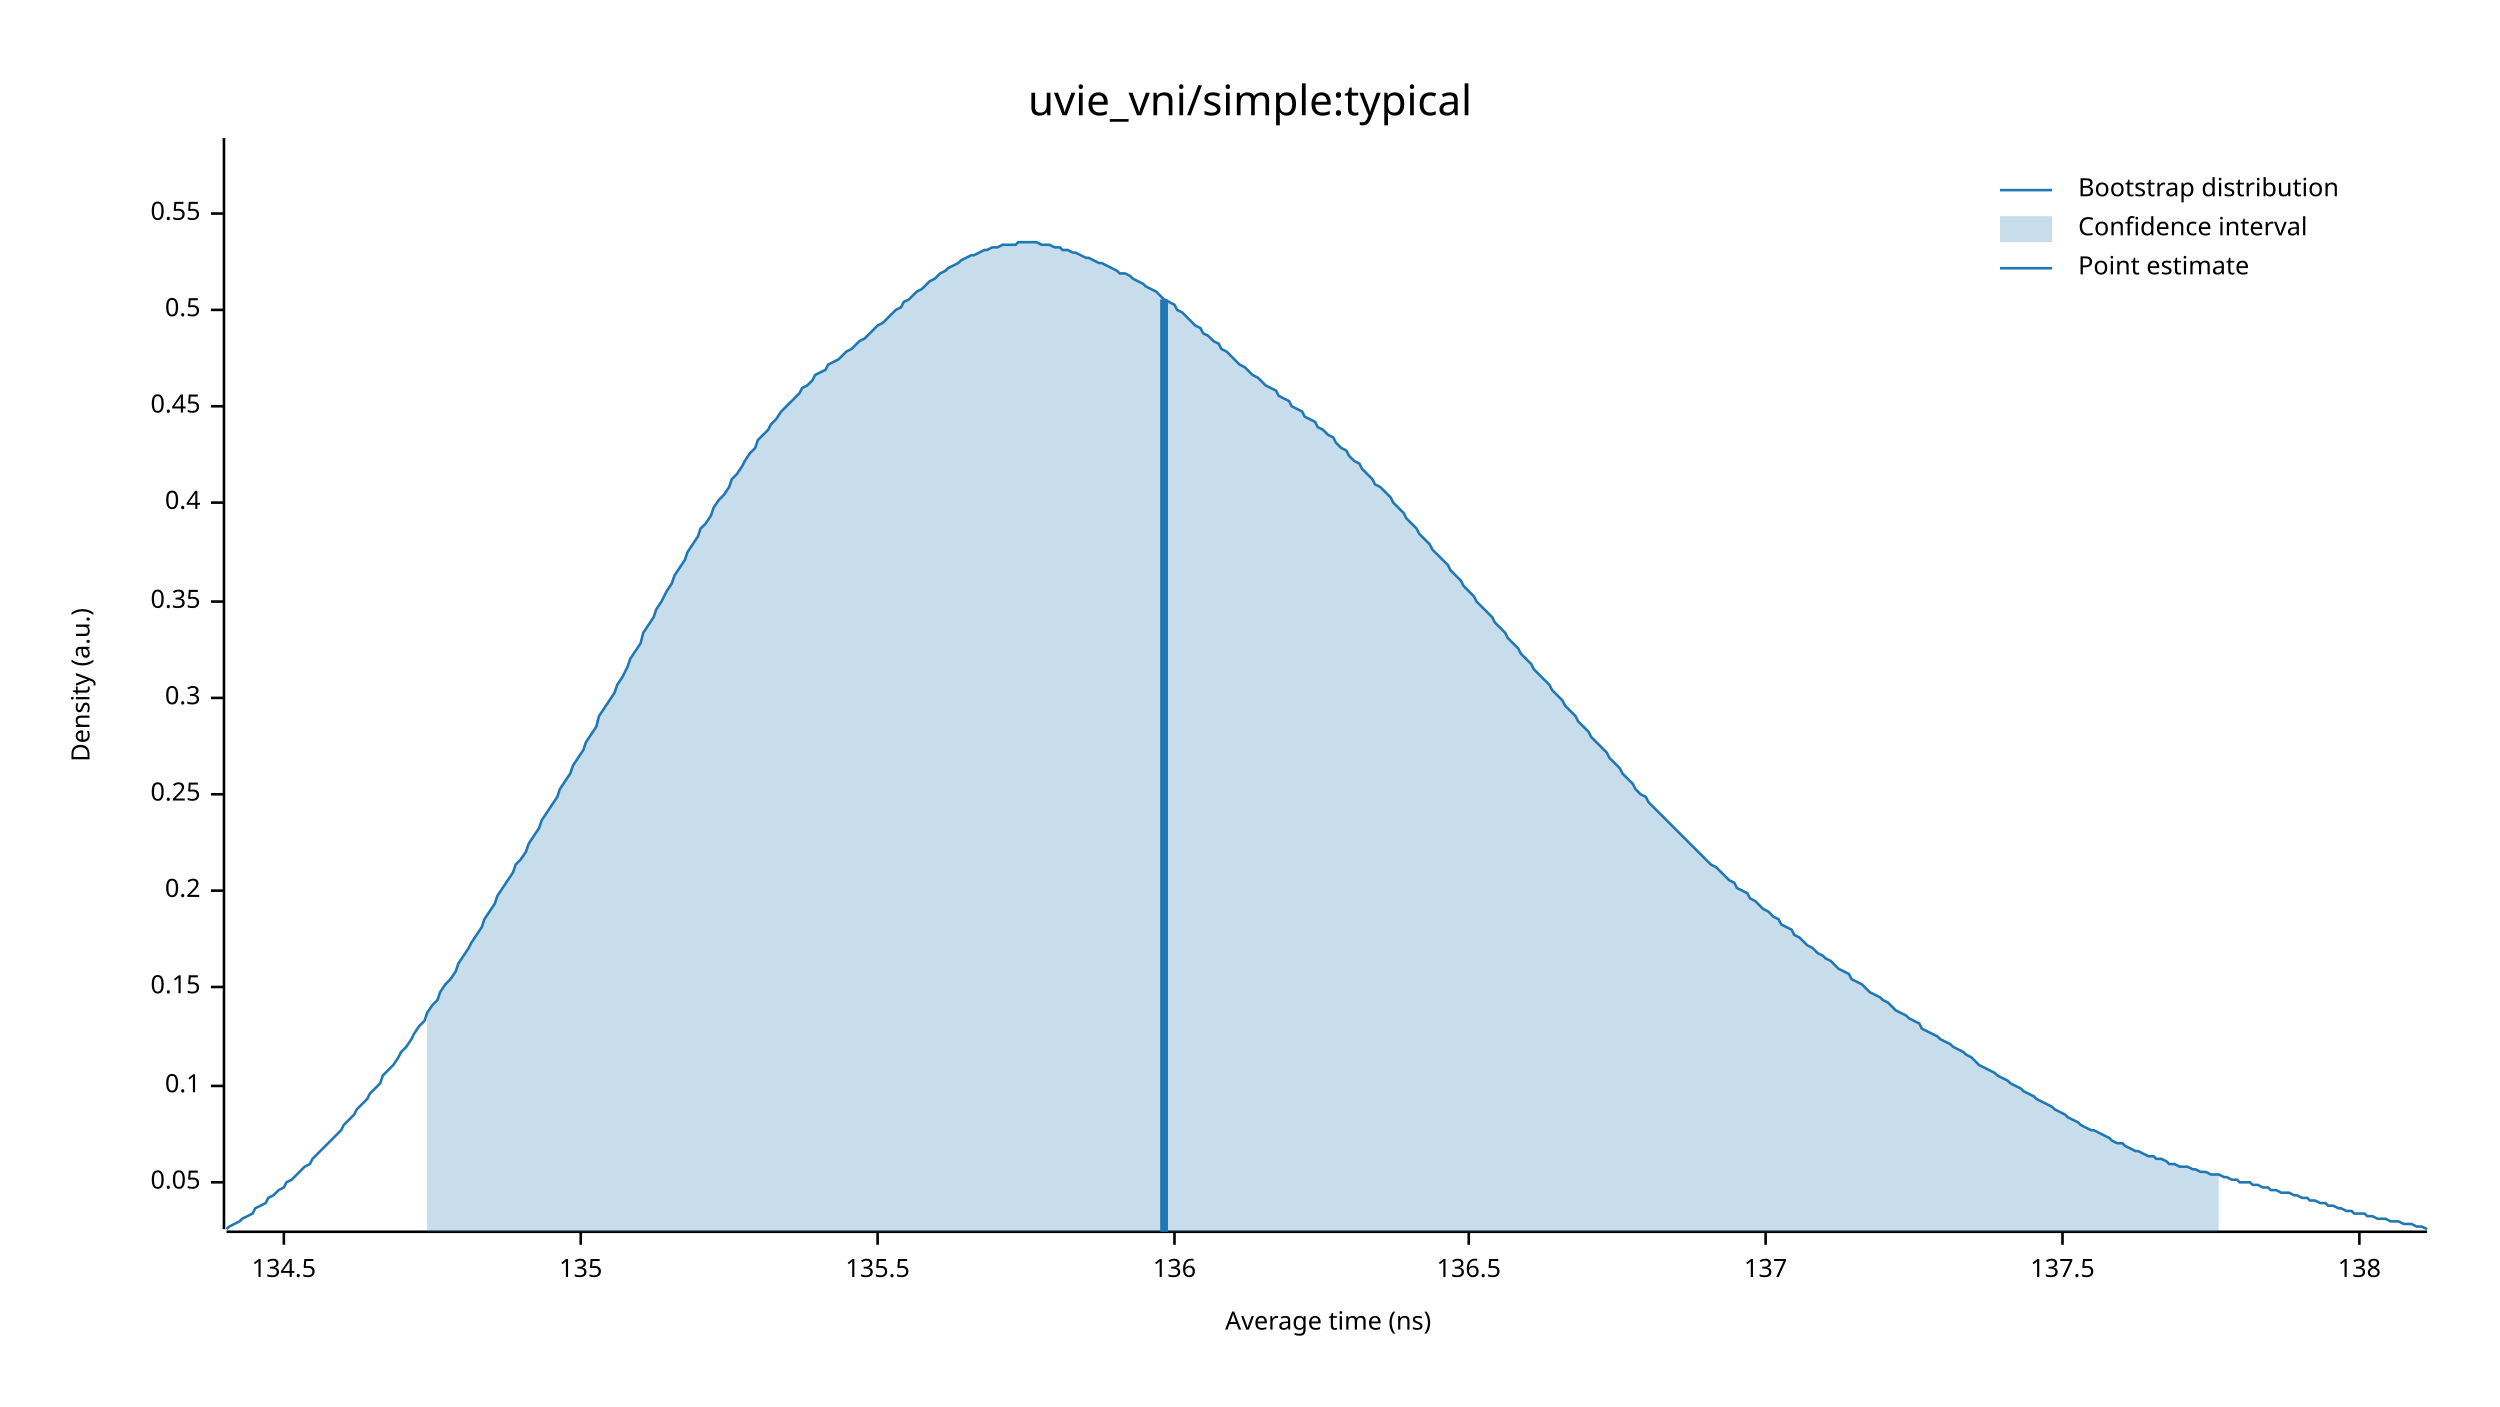
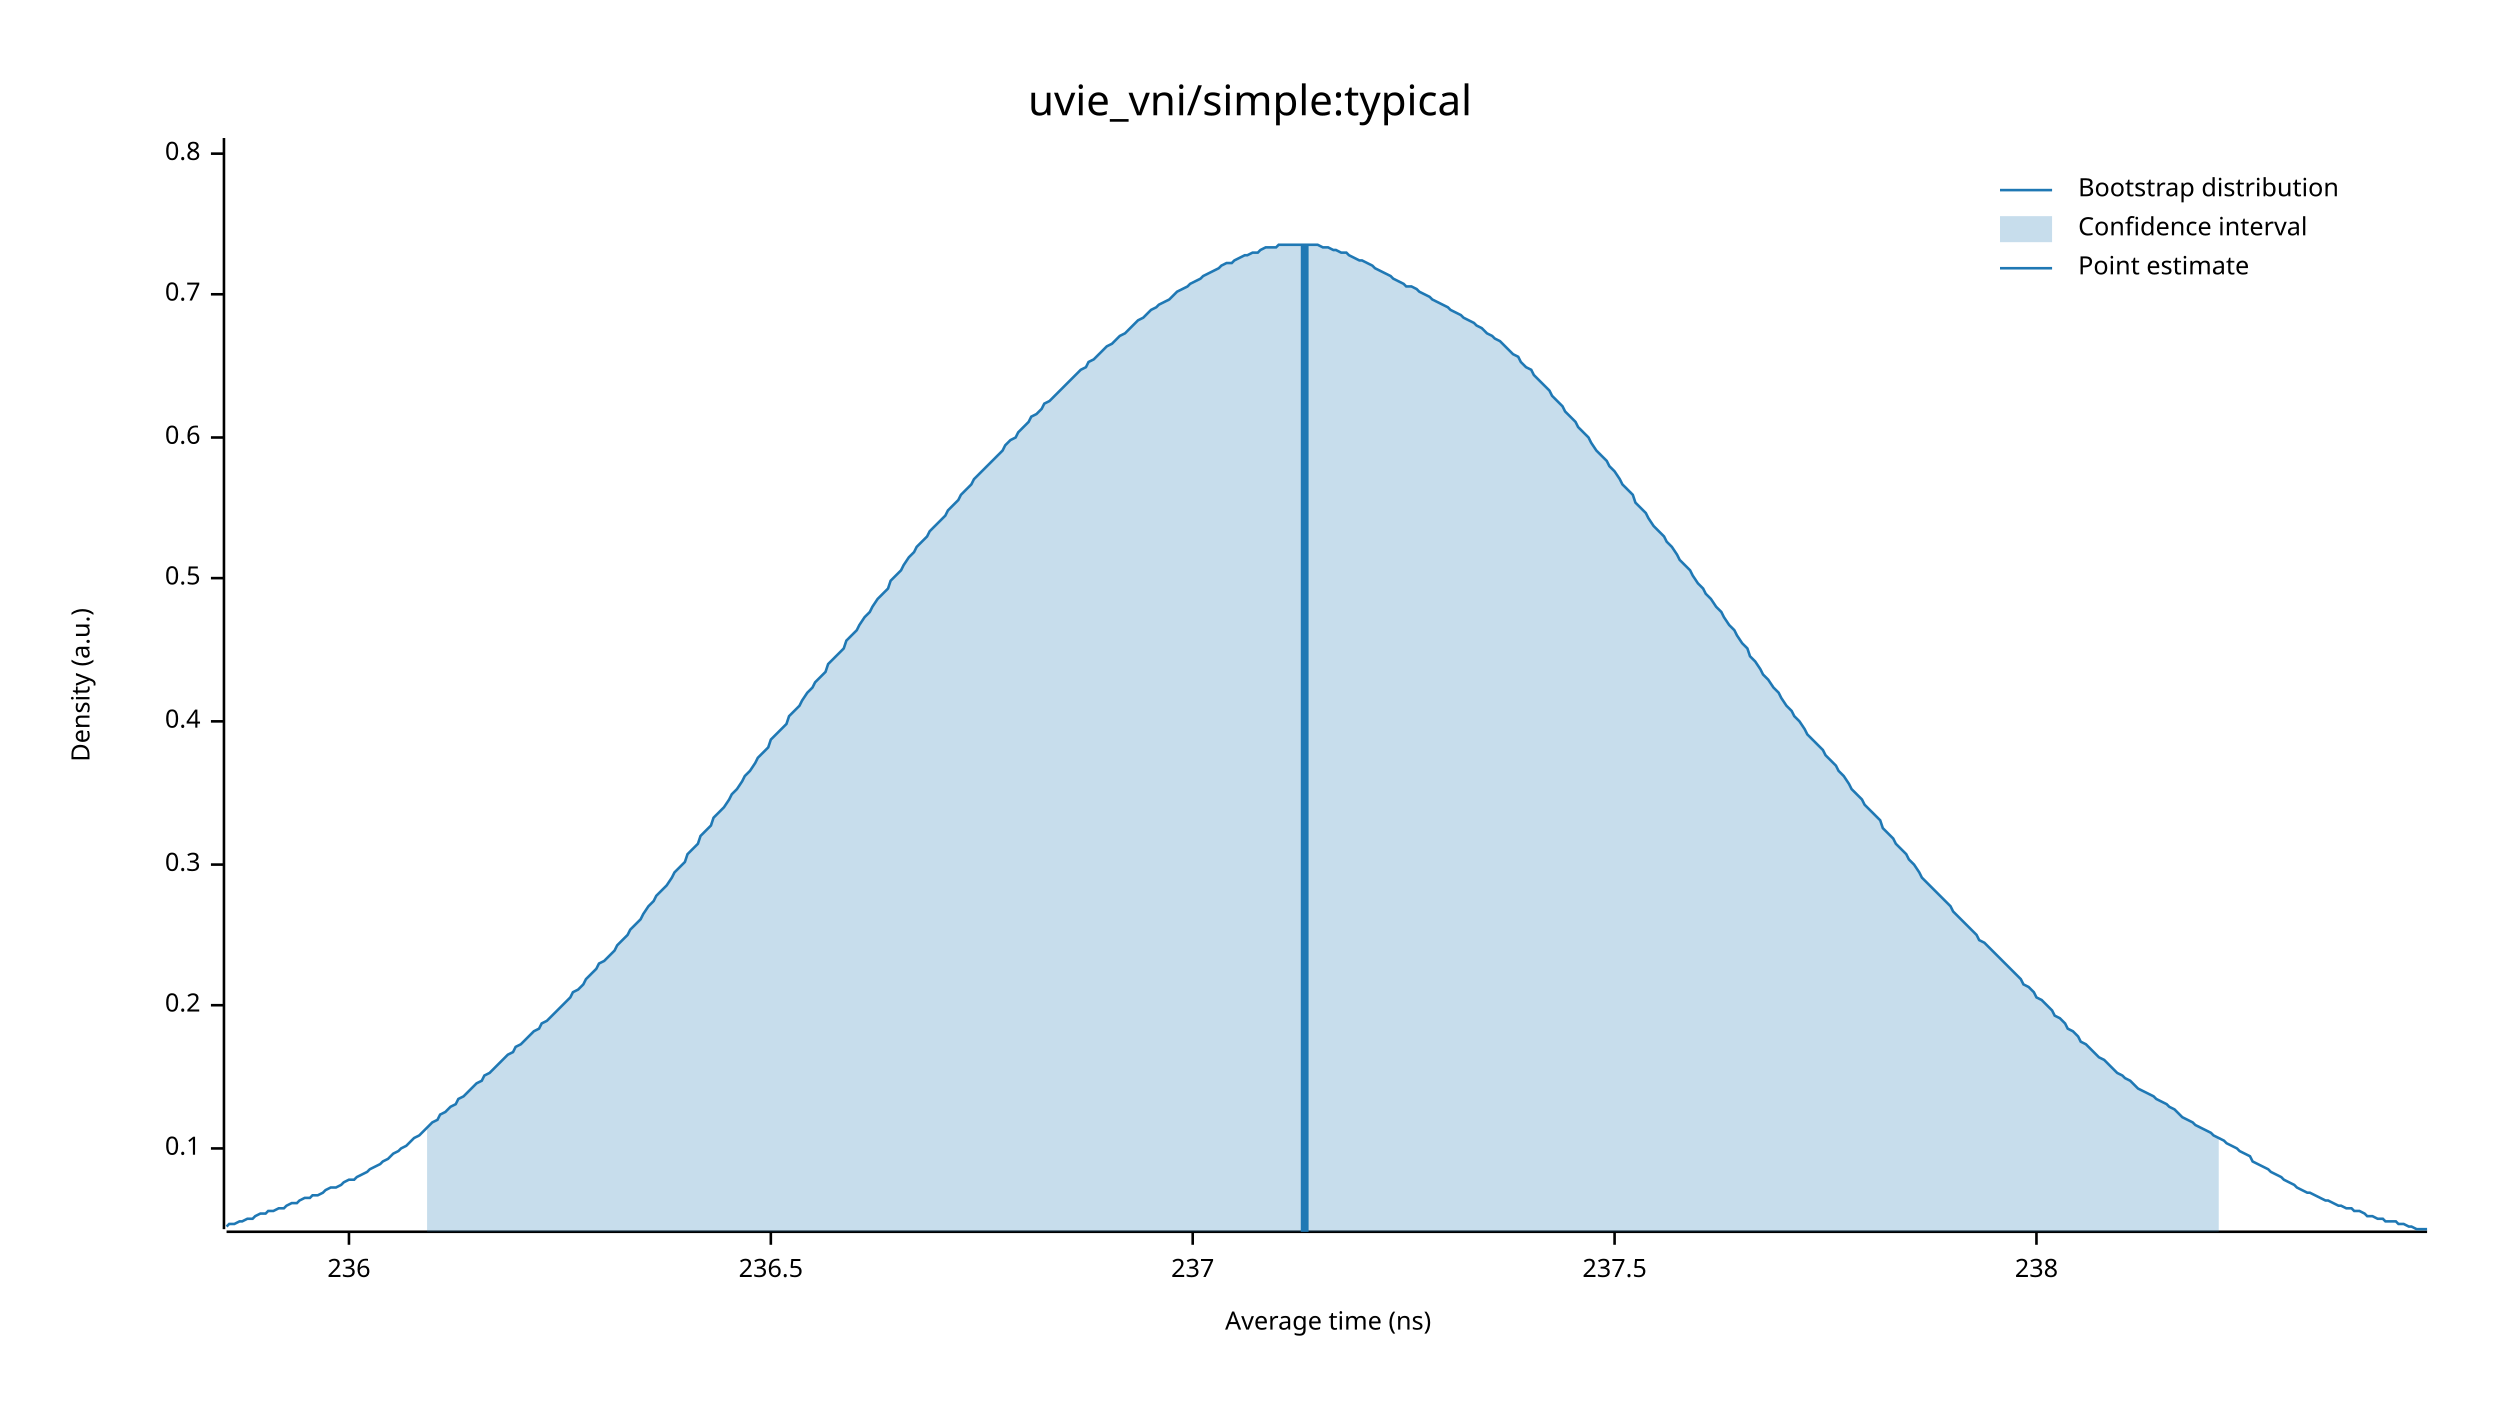
<svg xmlns="http://www.w3.org/2000/svg" width="960" height="540" viewBox="0 0 960 540">
  <text x="480" y="32" dy="0.76em" text-anchor="middle" font-family="sans-serif" font-size="16.129" opacity="1" fill="#000000">
uvie_vni/simple:typical
</text>
  <text x="27" y="263" dy="0.76em" text-anchor="middle" font-family="sans-serif" font-size="9.677" opacity="1" fill="#000000" transform="rotate(270, 27, 263)">
Density (a.u.)
</text>
  <text x="510" y="513" dy="-0.5ex" text-anchor="middle" font-family="sans-serif" font-size="9.677" opacity="1" fill="#000000">
Average time (ns)
</text>
  <polyline fill="none" opacity="1" stroke="#000000" stroke-width="1" points="86,53 86,472 " />
-   <text x="77" y="454" dy="0.5ex" text-anchor="end" font-family="sans-serif" font-size="9.677" opacity="1" fill="#000000">
- 0.05
- </text>
-   <polyline fill="none" opacity="1" stroke="#000000" stroke-width="1" points="81,454 86,454 " />
-   <text x="77" y="417" dy="0.5ex" text-anchor="end" font-family="sans-serif" font-size="9.677" opacity="1" fill="#000000">
+   <text x="77" y="441" dy="0.5ex" text-anchor="end" font-family="sans-serif" font-size="9.677" opacity="1" fill="#000000">
0.1
</text>
-   <polyline fill="none" opacity="1" stroke="#000000" stroke-width="1" points="81,417 86,417 " />
-   <text x="77" y="379" dy="0.5ex" text-anchor="end" font-family="sans-serif" font-size="9.677" opacity="1" fill="#000000">
- 0.15
- </text>
-   <polyline fill="none" opacity="1" stroke="#000000" stroke-width="1" points="81,379 86,379 " />
-   <text x="77" y="342" dy="0.5ex" text-anchor="end" font-family="sans-serif" font-size="9.677" opacity="1" fill="#000000">
+   <polyline fill="none" opacity="1" stroke="#000000" stroke-width="1" points="81,441 86,441 " />
+   <text x="77" y="386" dy="0.5ex" text-anchor="end" font-family="sans-serif" font-size="9.677" opacity="1" fill="#000000">
0.2
</text>
-   <polyline fill="none" opacity="1" stroke="#000000" stroke-width="1" points="81,342 86,342 " />
-   <text x="77" y="305" dy="0.5ex" text-anchor="end" font-family="sans-serif" font-size="9.677" opacity="1" fill="#000000">
- 0.25
- </text>
-   <polyline fill="none" opacity="1" stroke="#000000" stroke-width="1" points="81,305 86,305 " />
-   <text x="77" y="268" dy="0.5ex" text-anchor="end" font-family="sans-serif" font-size="9.677" opacity="1" fill="#000000">
+   <polyline fill="none" opacity="1" stroke="#000000" stroke-width="1" points="81,386 86,386 " />
+   <text x="77" y="332" dy="0.5ex" text-anchor="end" font-family="sans-serif" font-size="9.677" opacity="1" fill="#000000">
0.3
</text>
-   <polyline fill="none" opacity="1" stroke="#000000" stroke-width="1" points="81,268 86,268 " />
-   <text x="77" y="231" dy="0.5ex" text-anchor="end" font-family="sans-serif" font-size="9.677" opacity="1" fill="#000000">
- 0.35
- </text>
-   <polyline fill="none" opacity="1" stroke="#000000" stroke-width="1" points="81,231 86,231 " />
-   <text x="77" y="193" dy="0.5ex" text-anchor="end" font-family="sans-serif" font-size="9.677" opacity="1" fill="#000000">
+   <polyline fill="none" opacity="1" stroke="#000000" stroke-width="1" points="81,332 86,332 " />
+   <text x="77" y="277" dy="0.5ex" text-anchor="end" font-family="sans-serif" font-size="9.677" opacity="1" fill="#000000">
0.4
</text>
-   <polyline fill="none" opacity="1" stroke="#000000" stroke-width="1" points="81,193 86,193 " />
-   <text x="77" y="156" dy="0.5ex" text-anchor="end" font-family="sans-serif" font-size="9.677" opacity="1" fill="#000000">
- 0.45
- </text>
-   <polyline fill="none" opacity="1" stroke="#000000" stroke-width="1" points="81,156 86,156 " />
-   <text x="77" y="119" dy="0.5ex" text-anchor="end" font-family="sans-serif" font-size="9.677" opacity="1" fill="#000000">
+   <polyline fill="none" opacity="1" stroke="#000000" stroke-width="1" points="81,277 86,277 " />
+   <text x="77" y="222" dy="0.5ex" text-anchor="end" font-family="sans-serif" font-size="9.677" opacity="1" fill="#000000">
0.5
</text>
-   <polyline fill="none" opacity="1" stroke="#000000" stroke-width="1" points="81,119 86,119 " />
-   <text x="77" y="82" dy="0.5ex" text-anchor="end" font-family="sans-serif" font-size="9.677" opacity="1" fill="#000000">
- 0.55
+   <polyline fill="none" opacity="1" stroke="#000000" stroke-width="1" points="81,222 86,222 " />
+   <text x="77" y="168" dy="0.5ex" text-anchor="end" font-family="sans-serif" font-size="9.677" opacity="1" fill="#000000">
+ 0.6
</text>
-   <polyline fill="none" opacity="1" stroke="#000000" stroke-width="1" points="81,82 86,82 " />
+   <polyline fill="none" opacity="1" stroke="#000000" stroke-width="1" points="81,168 86,168 " />
+   <text x="77" y="113" dy="0.5ex" text-anchor="end" font-family="sans-serif" font-size="9.677" opacity="1" fill="#000000">
+ 0.7
+ </text>
+   <polyline fill="none" opacity="1" stroke="#000000" stroke-width="1" points="81,113 86,113 " />
+   <text x="77" y="59" dy="0.5ex" text-anchor="end" font-family="sans-serif" font-size="9.677" opacity="1" fill="#000000">
+ 0.8
+ </text>
+   <polyline fill="none" opacity="1" stroke="#000000" stroke-width="1" points="81,59 86,59 " />
  <polyline fill="none" opacity="1" stroke="#000000" stroke-width="1" points="87,473 932,473 " />
-   <text x="109" y="483" dy="0.76em" text-anchor="middle" font-family="sans-serif" font-size="9.677" opacity="1" fill="#000000">
- 134.5
+   <text x="134" y="483" dy="0.76em" text-anchor="middle" font-family="sans-serif" font-size="9.677" opacity="1" fill="#000000">
+ 236
</text>
-   <polyline fill="none" opacity="1" stroke="#000000" stroke-width="1" points="109,473 109,478 " />
-   <text x="223" y="483" dy="0.76em" text-anchor="middle" font-family="sans-serif" font-size="9.677" opacity="1" fill="#000000">
- 135
+   <polyline fill="none" opacity="1" stroke="#000000" stroke-width="1" points="134,473 134,478 " />
+   <text x="296" y="483" dy="0.76em" text-anchor="middle" font-family="sans-serif" font-size="9.677" opacity="1" fill="#000000">
+ 236.5
</text>
-   <polyline fill="none" opacity="1" stroke="#000000" stroke-width="1" points="223,473 223,478 " />
-   <text x="337" y="483" dy="0.76em" text-anchor="middle" font-family="sans-serif" font-size="9.677" opacity="1" fill="#000000">
- 135.5
+   <polyline fill="none" opacity="1" stroke="#000000" stroke-width="1" points="296,473 296,478 " />
+   <text x="458" y="483" dy="0.76em" text-anchor="middle" font-family="sans-serif" font-size="9.677" opacity="1" fill="#000000">
+ 237
</text>
-   <polyline fill="none" opacity="1" stroke="#000000" stroke-width="1" points="337,473 337,478 " />
-   <text x="451" y="483" dy="0.76em" text-anchor="middle" font-family="sans-serif" font-size="9.677" opacity="1" fill="#000000">
- 136
+   <polyline fill="none" opacity="1" stroke="#000000" stroke-width="1" points="458,473 458,478 " />
+   <text x="620" y="483" dy="0.76em" text-anchor="middle" font-family="sans-serif" font-size="9.677" opacity="1" fill="#000000">
+ 237.5
</text>
-   <polyline fill="none" opacity="1" stroke="#000000" stroke-width="1" points="451,473 451,478 " />
-   <text x="564" y="483" dy="0.76em" text-anchor="middle" font-family="sans-serif" font-size="9.677" opacity="1" fill="#000000">
- 136.5
+   <polyline fill="none" opacity="1" stroke="#000000" stroke-width="1" points="620,473 620,478 " />
+   <text x="782" y="483" dy="0.76em" text-anchor="middle" font-family="sans-serif" font-size="9.677" opacity="1" fill="#000000">
+ 238
</text>
-   <polyline fill="none" opacity="1" stroke="#000000" stroke-width="1" points="564,473 564,478 " />
-   <text x="678" y="483" dy="0.76em" text-anchor="middle" font-family="sans-serif" font-size="9.677" opacity="1" fill="#000000">
- 137
- </text>
-   <polyline fill="none" opacity="1" stroke="#000000" stroke-width="1" points="678,473 678,478 " />
-   <text x="792" y="483" dy="0.76em" text-anchor="middle" font-family="sans-serif" font-size="9.677" opacity="1" fill="#000000">
- 137.5
- </text>
-   <polyline fill="none" opacity="1" stroke="#000000" stroke-width="1" points="792,473 792,478 " />
-   <text x="906" y="483" dy="0.76em" text-anchor="middle" font-family="sans-serif" font-size="9.677" opacity="1" fill="#000000">
- 138
- </text>
-   <polyline fill="none" opacity="1" stroke="#000000" stroke-width="1" points="906,473 906,478 " />
-   <polyline fill="none" opacity="1" stroke="#1F78B4" stroke-width="1" points="87,472 88,471 90,470 92,469 93,468 95,467 97,466 98,464 100,463 102,462 103,460 105,459 107,457 109,456 110,454 112,453 114,451 115,450 117,448 119,447 120,445 122,443 124,441 125,440 127,438 129,436 131,434 132,432 134,430 136,428 137,426 139,424 141,422 142,420 144,418 146,416 147,413 149,411 151,409 153,406 154,404 156,402 158,399 159,397 161,394 163,392 164,389 166,386 168,384 169,381 171,378 173,376 175,373 176,370 178,367 180,364 181,362 183,359 185,356 186,353 188,350 190,347 191,344 193,341 195,338 197,335 198,332 200,330 202,327 203,324 205,321 207,318 208,315 210,312 212,309 214,306 215,303 217,300 219,297 220,294 222,291 224,288 225,285 227,282 229,279 230,275 232,272 234,269 236,266 237,263 239,260 241,256 242,253 244,250 246,247 247,243 249,240 251,237 252,234 254,231 256,227 258,224 259,221 261,218 263,215 264,212 266,209 268,206 269,203 271,201 273,198 274,195 276,192 278,190 280,187 281,184 283,182 285,179 286,177 288,174 290,172 291,169 293,167 295,165 296,163 298,161 300,158 302,156 303,155 305,153 307,151 308,149 310,148 312,146 313,144 315,143 317,142 318,140 320,139 322,138 324,136 325,135 327,134 329,132 330,131 332,130 334,128 335,127 337,125 339,124 341,122 342,121 344,119 346,118 347,116 349,115 351,113 352,112 354,111 356,109 357,108 359,107 361,105 363,104 364,103 366,102 368,101 369,100 371,99 373,98 374,98 376,97 378,96 379,96 381,95 383,95 385,94 386,94 388,94 390,94 391,93 393,93 395,93 396,93 398,93 400,94 401,94 403,94 405,95 407,95 408,96 410,96 412,97 413,97 415,98 417,99 418,99 420,100 422,101 423,101 425,102 427,103 429,104 430,105 432,105 434,106 435,107 437,108 439,109 440,110 442,111 444,112 445,113 447,115 449,116 451,117 452,119 454,120 456,122 457,123 459,125 461,126 462,128 464,129 466,131 468,132 469,134 471,135 473,137 474,138 476,140 478,141 479,142 481,144 483,145 484,146 486,148 488,149 490,150 491,152 493,153 495,154 496,156 498,157 500,158 501,160 503,161 505,162 506,164 508,165 510,167 512,168 513,170 515,172 517,173 518,175 520,177 522,178 523,180 525,182 527,184 528,186 530,187 532,189 534,191 535,193 537,195 539,197 540,199 542,201 544,203 545,205 547,207 549,209 550,211 552,213 554,215 556,217 557,219 559,221 561,223 562,225 564,227 566,229 567,231 569,233 571,235 573,237 574,239 576,241 578,243 579,245 581,247 583,249 584,251 586,253 588,255 589,257 591,259 593,261 595,263 596,265 598,267 600,269 601,271 603,273 605,275 606,277 608,279 610,281 611,283 613,285 615,287 617,289 618,291 620,293 622,295 623,297 625,299 627,301 628,303 630,305 632,306 633,308 635,310 637,312 639,314 640,315 642,317 644,319 645,320 647,322 649,324 650,325 652,327 654,329 655,330 657,332 659,333 661,335 662,336 664,338 666,339 667,341 669,342 671,343 672,345 674,346 676,348 677,349 679,350 681,352 683,353 684,355 686,356 688,357 689,359 691,360 693,362 694,363 696,364 698,366 700,367 701,368 703,369 705,371 706,372 708,373 710,374 711,376 713,377 715,378 716,379 718,381 720,382 722,383 723,384 725,385 727,387 728,388 730,389 732,390 733,391 735,392 737,393 738,395 740,396 742,397 744,398 745,399 747,400 749,401 750,402 752,403 754,404 755,405 757,406 759,408 760,409 762,410 764,411 766,412 767,413 769,414 771,415 772,416 774,417 776,418 777,419 779,420 781,421 782,422 784,423 786,424 788,425 789,426 791,427 793,428 794,429 796,430 798,431 799,432 801,433 803,434 804,434 806,435 808,436 810,437 811,438 813,439 815,439 816,440 818,441 820,442 821,442 823,443 825,444 827,444 828,445 830,445 832,446 833,447 835,447 837,448 838,448 840,448 842,449 843,449 845,450 847,450 849,451 850,451 852,451 854,452 855,452 857,453 859,453 860,454 862,454 864,454 865,455 867,455 869,456 871,456 872,457 874,457 876,458 877,458 879,458 881,459 882,459 884,460 886,460 887,461 889,461 891,462 893,462 894,463 896,463 898,464 899,464 901,465 903,465 904,466 906,466 908,466 909,467 911,467 913,468 915,468 916,468 918,469 920,469 921,469 923,470 925,470 926,470 928,471 930,471 932,472 " />
-   <polygon opacity="0.25" fill="#1F78B4" points="164,389 166,386 168,384 169,381 171,378 173,376 175,373 176,370 178,367 180,364 181,362 183,359 185,356 186,353 188,350 190,347 191,344 193,341 195,338 197,335 198,332 200,330 202,327 203,324 205,321 207,318 208,315 210,312 212,309 214,306 215,303 217,300 219,297 220,294 222,291 224,288 225,285 227,282 229,279 230,275 232,272 234,269 236,266 237,263 239,260 241,256 242,253 244,250 246,247 247,243 249,240 251,237 252,234 254,231 256,227 258,224 259,221 261,218 263,215 264,212 266,209 268,206 269,203 271,201 273,198 274,195 276,192 278,190 280,187 281,184 283,182 285,179 286,177 288,174 290,172 291,169 293,167 295,165 296,163 298,161 300,158 302,156 303,155 305,153 307,151 308,149 310,148 312,146 313,144 315,143 317,142 318,140 320,139 322,138 324,136 325,135 327,134 329,132 330,131 332,130 334,128 335,127 337,125 339,124 341,122 342,121 344,119 346,118 347,116 349,115 351,113 352,112 354,111 356,109 357,108 359,107 361,105 363,104 364,103 366,102 368,101 369,100 371,99 373,98 374,98 376,97 378,96 379,96 381,95 383,95 385,94 386,94 388,94 390,94 391,93 393,93 395,93 396,93 398,93 400,94 401,94 403,94 405,95 407,95 408,96 410,96 412,97 413,97 415,98 417,99 418,99 420,100 422,101 423,101 425,102 427,103 429,104 430,105 432,105 434,106 435,107 437,108 439,109 440,110 442,111 444,112 445,113 447,115 449,116 451,117 452,119 454,120 456,122 457,123 459,125 461,126 462,128 464,129 466,131 468,132 469,134 471,135 473,137 474,138 476,140 478,141 479,142 481,144 483,145 484,146 486,148 488,149 490,150 491,152 493,153 495,154 496,156 498,157 500,158 501,160 503,161 505,162 506,164 508,165 510,167 512,168 513,170 515,172 517,173 518,175 520,177 522,178 523,180 525,182 527,184 528,186 530,187 532,189 534,191 535,193 537,195 539,197 540,199 542,201 544,203 545,205 547,207 549,209 550,211 552,213 554,215 556,217 557,219 559,221 561,223 562,225 564,227 566,229 567,231 569,233 571,235 573,237 574,239 576,241 578,243 579,245 581,247 583,249 584,251 586,253 588,255 589,257 591,259 593,261 595,263 596,265 598,267 600,269 601,271 603,273 605,275 606,277 608,279 610,281 611,283 613,285 615,287 617,289 618,291 620,293 622,295 623,297 625,299 627,301 628,303 630,305 632,306 633,308 635,310 637,312 639,314 640,315 642,317 644,319 645,320 647,322 649,324 650,325 652,327 654,329 655,330 657,332 659,333 661,335 662,336 664,338 666,339 667,341 669,342 671,343 672,345 674,346 676,348 677,349 679,350 681,352 683,353 684,355 686,356 688,357 689,359 691,360 693,362 694,363 696,364 698,366 700,367 701,368 703,369 705,371 706,372 708,373 710,374 711,376 713,377 715,378 716,379 718,381 720,382 722,383 723,384 725,385 727,387 728,388 730,389 732,390 733,391 735,392 737,393 738,395 740,396 742,397 744,398 745,399 747,400 749,401 750,402 752,403 754,404 755,405 757,406 759,408 760,409 762,410 764,411 766,412 767,413 769,414 771,415 772,416 774,417 776,418 777,419 779,420 781,421 782,422 784,423 786,424 788,425 789,426 791,427 793,428 794,429 796,430 798,431 799,432 801,433 803,434 804,434 806,435 808,436 810,437 811,438 813,439 815,439 816,440 818,441 820,442 821,442 823,443 825,444 827,444 828,445 830,445 832,446 833,447 835,447 837,448 838,448 840,448 842,449 843,449 845,450 847,450 849,451 850,451 852,451 852,473 164,473 " />
-   <polyline fill="none" opacity="1" stroke="#1F78B4" stroke-width="3" points="447,473 447,115 " />
+   <polyline fill="none" opacity="1" stroke="#000000" stroke-width="1" points="782,473 782,478 " />
+   <polyline fill="none" opacity="1" stroke="#1F78B4" stroke-width="1" points="87,471 88,470 90,470 92,469 93,469 95,468 97,468 98,467 100,466 102,466 103,465 105,465 107,464 109,464 110,463 112,462 114,462 115,461 117,460 119,460 120,459 122,459 124,458 125,457 127,456 129,456 131,455 132,454 134,453 136,453 137,452 139,451 141,450 142,449 144,448 146,447 147,446 149,445 151,443 153,442 154,441 156,440 158,438 159,437 161,436 163,434 164,433 166,431 168,430 169,428 171,427 173,425 175,424 176,422 178,421 180,419 181,418 183,416 185,415 186,413 188,412 190,410 191,409 193,407 195,405 197,404 198,402 200,401 202,399 203,398 205,396 207,395 208,393 210,392 212,390 214,388 215,387 217,385 219,383 220,381 222,380 224,378 225,376 227,374 229,372 230,370 232,369 234,367 236,365 237,363 239,361 241,359 242,357 244,355 246,353 247,351 249,348 251,346 252,344 254,342 256,340 258,337 259,335 261,333 263,331 264,328 266,326 268,324 269,321 271,319 273,317 274,314 276,312 278,310 280,307 281,305 283,303 285,300 286,298 288,296 290,293 291,291 293,289 295,287 296,284 298,282 300,280 302,278 303,275 305,273 307,271 308,269 310,266 312,264 313,262 315,260 317,258 318,255 320,253 322,251 324,249 325,246 327,244 329,242 330,240 332,237 334,235 335,233 337,230 339,228 341,226 342,223 344,221 346,219 347,217 349,214 351,212 352,210 354,208 356,206 357,204 359,202 361,200 363,198 364,196 366,194 368,192 369,190 371,188 373,186 374,184 376,182 378,180 379,179 381,177 383,175 385,173 386,171 388,169 390,168 391,166 393,164 395,162 396,160 398,159 400,157 401,155 403,154 405,152 407,150 408,149 410,147 412,145 413,144 415,142 417,141 418,139 420,138 422,136 423,135 425,133 427,132 429,130 430,129 432,128 434,126 435,125 437,123 439,122 440,121 442,119 444,118 445,117 447,116 449,115 451,113 452,112 454,111 456,110 457,109 459,108 461,107 462,106 464,105 466,104 468,103 469,102 471,101 473,101 474,100 476,99 478,98 479,98 481,97 483,97 484,96 486,95 488,95 490,95 491,94 493,94 495,94 496,94 498,94 500,94 501,94 503,94 505,94 506,94 508,95 510,95 512,96 513,96 515,97 517,97 518,98 520,99 522,100 523,100 525,101 527,102 528,103 530,104 532,105 534,106 535,107 537,108 539,109 540,110 542,110 544,111 545,112 547,113 549,114 550,115 552,116 554,117 556,118 557,119 559,120 561,121 562,122 564,123 566,124 567,125 569,126 571,128 573,129 574,130 576,131 578,133 579,134 581,136 583,137 584,139 586,141 588,142 589,144 591,146 593,148 595,150 596,152 598,154 600,156 601,158 603,160 605,162 606,164 608,166 610,168 611,170 613,173 615,175 617,177 618,179 620,181 622,184 623,186 625,188 627,190 628,193 630,195 632,197 633,199 635,202 637,204 639,206 640,208 642,210 644,213 645,215 647,217 649,219 650,221 652,224 654,226 655,228 657,230 659,233 661,235 662,237 664,240 666,242 667,244 669,247 671,249 672,252 674,254 676,257 677,259 679,261 681,264 683,266 684,268 686,271 688,273 689,275 691,277 693,280 694,282 696,284 698,286 700,288 701,290 703,292 705,294 706,296 708,298 710,301 711,303 713,305 715,307 716,309 718,311 720,313 722,315 723,318 725,320 727,322 728,324 730,326 732,328 733,330 735,332 737,335 738,337 740,339 742,341 744,343 745,344 747,346 749,348 750,350 752,352 754,354 755,355 757,357 759,359 760,361 762,362 764,364 766,366 767,367 769,369 771,371 772,372 774,374 776,376 777,378 779,379 781,381 782,383 784,384 786,386 788,388 789,390 791,391 793,393 794,395 796,396 798,398 799,400 801,401 803,403 804,404 806,406 808,407 810,409 811,410 813,412 815,413 816,414 818,415 820,417 821,418 823,419 825,420 827,421 828,422 830,423 832,424 833,425 835,426 837,428 838,429 840,430 842,431 843,432 845,433 847,434 849,435 850,436 852,437 854,438 855,439 857,440 859,441 860,442 862,443 864,444 865,446 867,447 869,448 871,449 872,450 874,451 876,452 877,453 879,454 881,455 882,456 884,457 886,458 887,458 889,459 891,460 893,461 894,461 896,462 898,463 899,463 901,464 903,464 904,465 906,465 908,466 909,467 911,467 913,468 915,468 916,469 918,469 920,469 921,470 923,470 925,471 926,471 928,472 930,472 932,472 " />
+   <polygon opacity="0.25" fill="#1F78B4" points="164,433 166,431 168,430 169,428 171,427 173,425 175,424 176,422 178,421 180,419 181,418 183,416 185,415 186,413 188,412 190,410 191,409 193,407 195,405 197,404 198,402 200,401 202,399 203,398 205,396 207,395 208,393 210,392 212,390 214,388 215,387 217,385 219,383 220,381 222,380 224,378 225,376 227,374 229,372 230,370 232,369 234,367 236,365 237,363 239,361 241,359 242,357 244,355 246,353 247,351 249,348 251,346 252,344 254,342 256,340 258,337 259,335 261,333 263,331 264,328 266,326 268,324 269,321 271,319 273,317 274,314 276,312 278,310 280,307 281,305 283,303 285,300 286,298 288,296 290,293 291,291 293,289 295,287 296,284 298,282 300,280 302,278 303,275 305,273 307,271 308,269 310,266 312,264 313,262 315,260 317,258 318,255 320,253 322,251 324,249 325,246 327,244 329,242 330,240 332,237 334,235 335,233 337,230 339,228 341,226 342,223 344,221 346,219 347,217 349,214 351,212 352,210 354,208 356,206 357,204 359,202 361,200 363,198 364,196 366,194 368,192 369,190 371,188 373,186 374,184 376,182 378,180 379,179 381,177 383,175 385,173 386,171 388,169 390,168 391,166 393,164 395,162 396,160 398,159 400,157 401,155 403,154 405,152 407,150 408,149 410,147 412,145 413,144 415,142 417,141 418,139 420,138 422,136 423,135 425,133 427,132 429,130 430,129 432,128 434,126 435,125 437,123 439,122 440,121 442,119 444,118 445,117 447,116 449,115 451,113 452,112 454,111 456,110 457,109 459,108 461,107 462,106 464,105 466,104 468,103 469,102 471,101 473,101 474,100 476,99 478,98 479,98 481,97 483,97 484,96 486,95 488,95 490,95 491,94 493,94 495,94 496,94 498,94 500,94 501,94 503,94 505,94 506,94 508,95 510,95 512,96 513,96 515,97 517,97 518,98 520,99 522,100 523,100 525,101 527,102 528,103 530,104 532,105 534,106 535,107 537,108 539,109 540,110 542,110 544,111 545,112 547,113 549,114 550,115 552,116 554,117 556,118 557,119 559,120 561,121 562,122 564,123 566,124 567,125 569,126 571,128 573,129 574,130 576,131 578,133 579,134 581,136 583,137 584,139 586,141 588,142 589,144 591,146 593,148 595,150 596,152 598,154 600,156 601,158 603,160 605,162 606,164 608,166 610,168 611,170 613,173 615,175 617,177 618,179 620,181 622,184 623,186 625,188 627,190 628,193 630,195 632,197 633,199 635,202 637,204 639,206 640,208 642,210 644,213 645,215 647,217 649,219 650,221 652,224 654,226 655,228 657,230 659,233 661,235 662,237 664,240 666,242 667,244 669,247 671,249 672,252 674,254 676,257 677,259 679,261 681,264 683,266 684,268 686,271 688,273 689,275 691,277 693,280 694,282 696,284 698,286 700,288 701,290 703,292 705,294 706,296 708,298 710,301 711,303 713,305 715,307 716,309 718,311 720,313 722,315 723,318 725,320 727,322 728,324 730,326 732,328 733,330 735,332 737,335 738,337 740,339 742,341 744,343 745,344 747,346 749,348 750,350 752,352 754,354 755,355 757,357 759,359 760,361 762,362 764,364 766,366 767,367 769,369 771,371 772,372 774,374 776,376 777,378 779,379 781,381 782,383 784,384 786,386 788,388 789,390 791,391 793,393 794,395 796,396 798,398 799,400 801,401 803,403 804,404 806,406 808,407 810,409 811,410 813,412 815,413 816,414 818,415 820,417 821,418 823,419 825,420 827,421 828,422 830,423 832,424 833,425 835,426 837,428 838,429 840,430 842,431 843,432 845,433 847,434 849,435 850,436 852,437 852,473 164,473 " />
+   <polyline fill="none" opacity="1" stroke="#1F78B4" stroke-width="3" points="501,473 501,94 " />
  <text x="798" y="68" dy="0.76em" text-anchor="start" font-family="sans-serif" font-size="9.677" opacity="1" fill="#000000">
Bootstrap distribution
</text>
  <text x="798" y="83" dy="0.76em" text-anchor="start" font-family="sans-serif" font-size="9.677" opacity="1" fill="#000000">
Confidence interval
</text>
  <text x="798" y="98" dy="0.76em" text-anchor="start" font-family="sans-serif" font-size="9.677" opacity="1" fill="#000000">
Point estimate
</text>
  <polyline fill="none" opacity="1" stroke="#1F78B4" stroke-width="1" points="768,73 788,73 " />
  <rect x="768" y="83" width="20" height="10" opacity="0.25" fill="#1F78B4" stroke="none" />
  <polyline fill="none" opacity="1" stroke="#1F78B4" stroke-width="1" points="768,103 788,103 " />
</svg>
